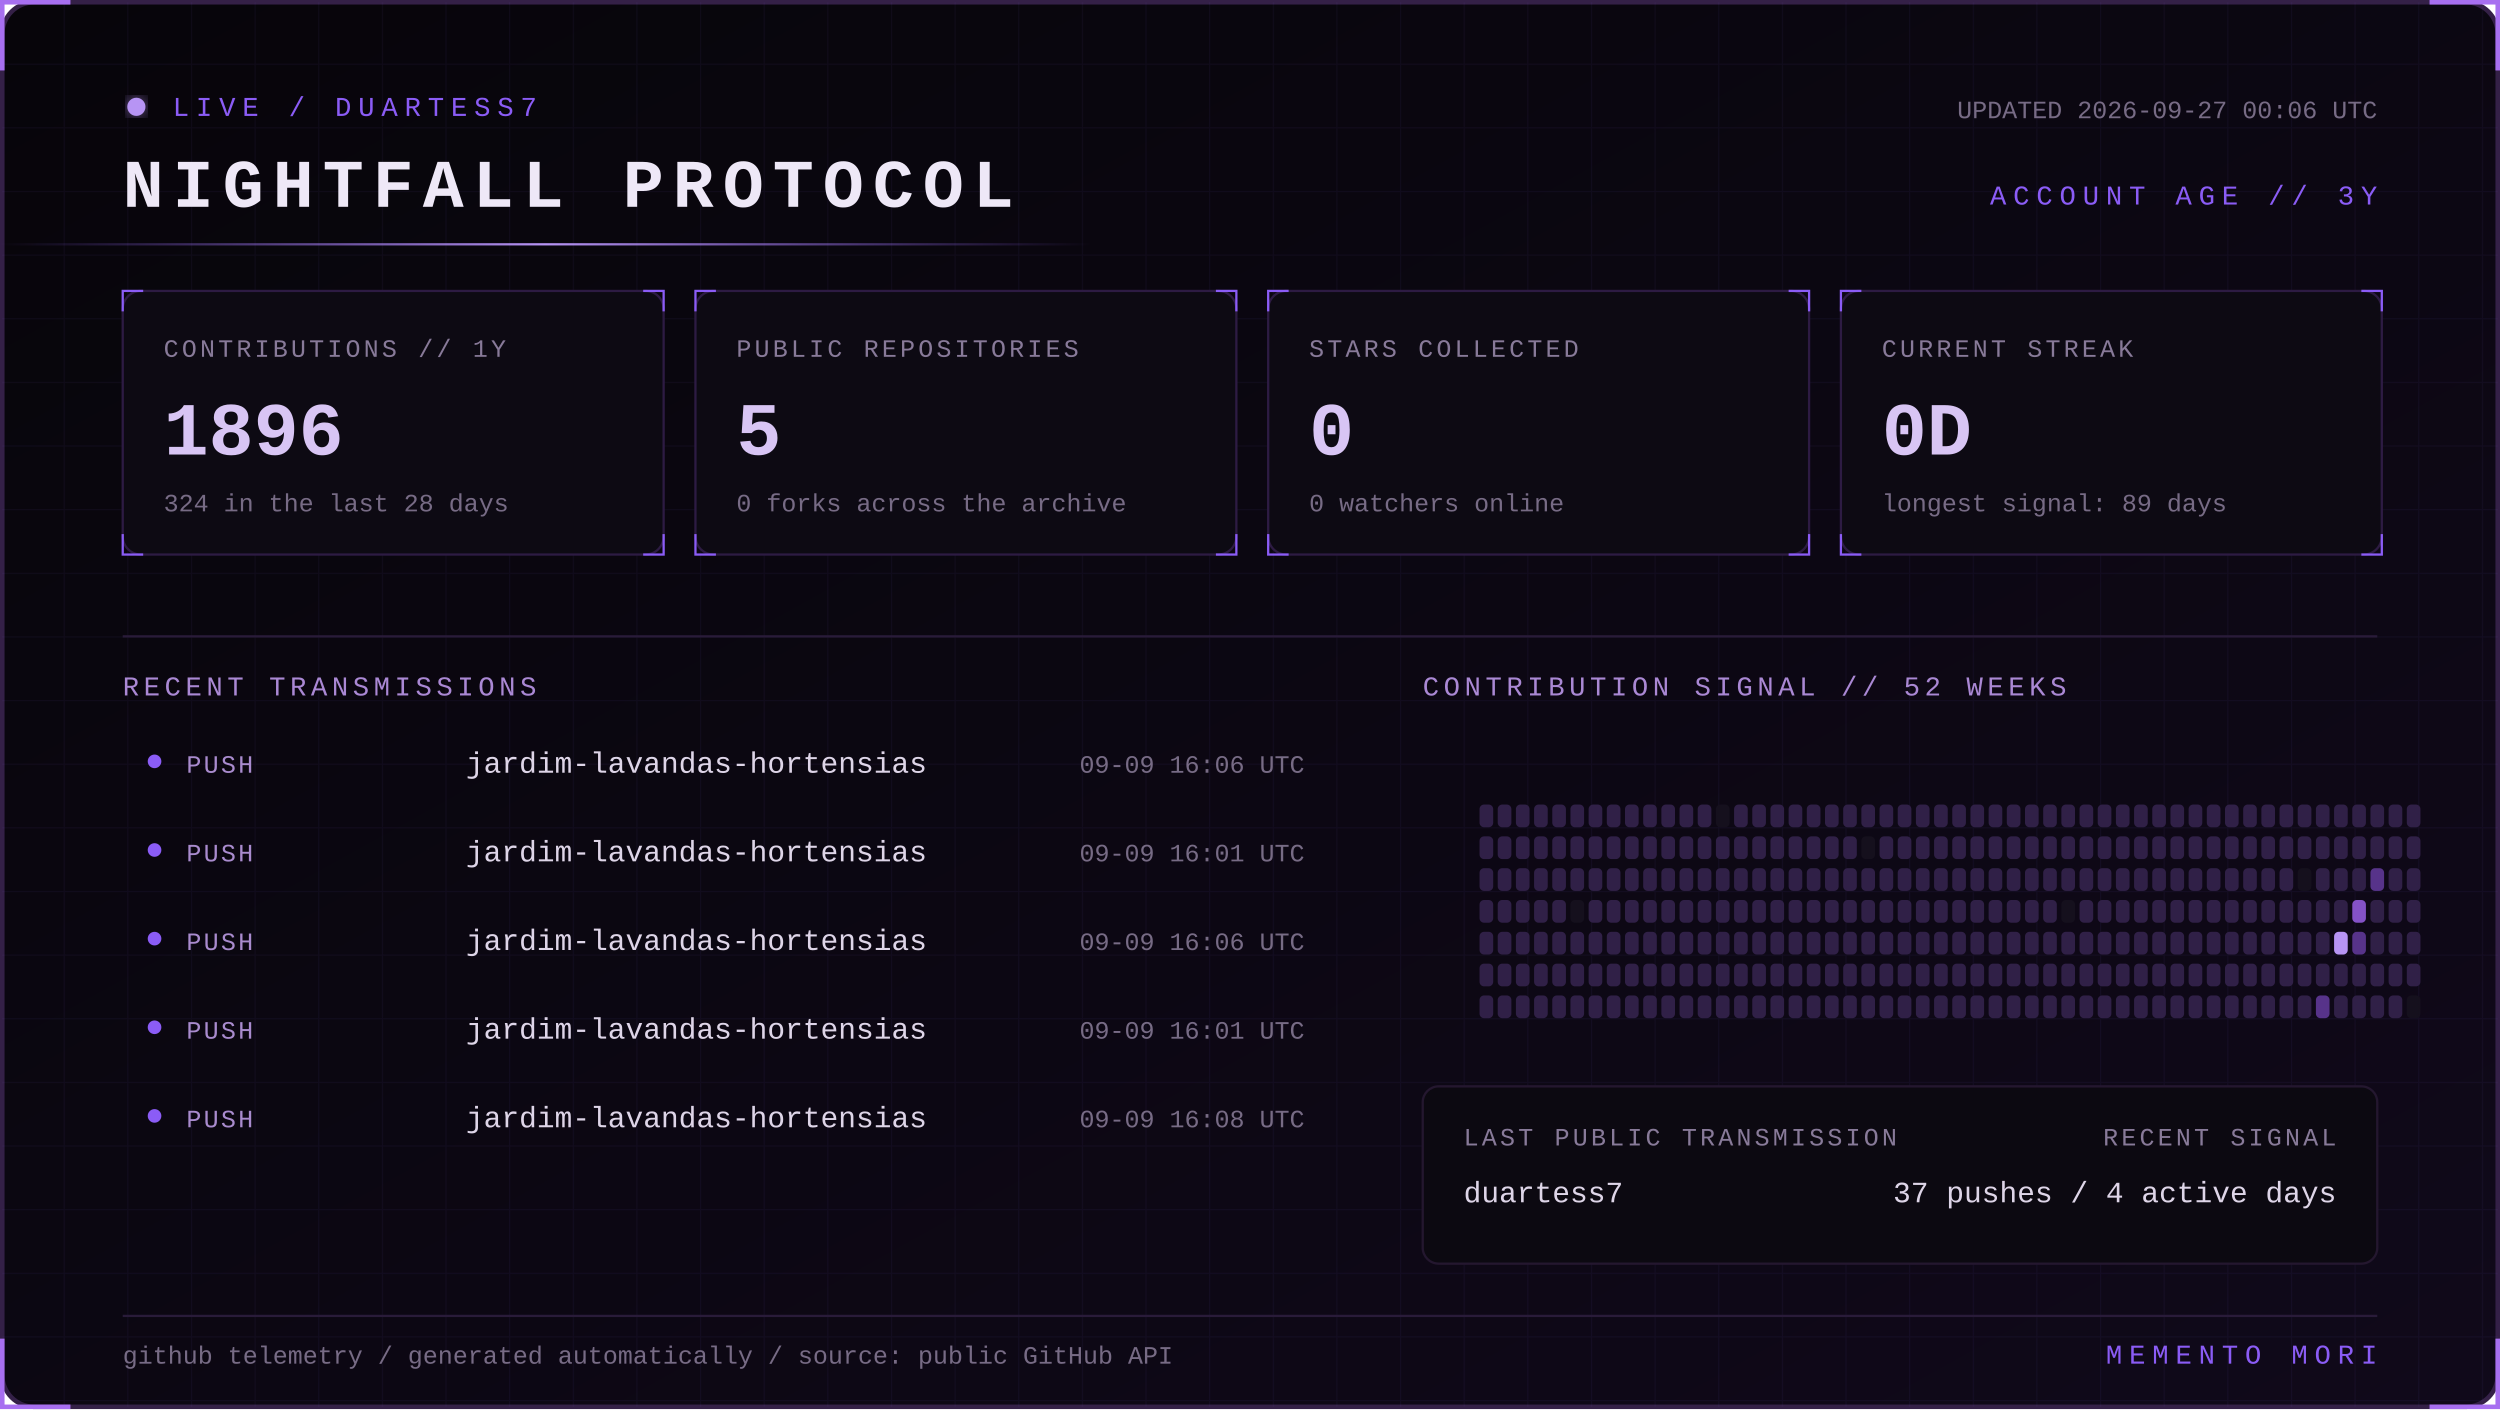
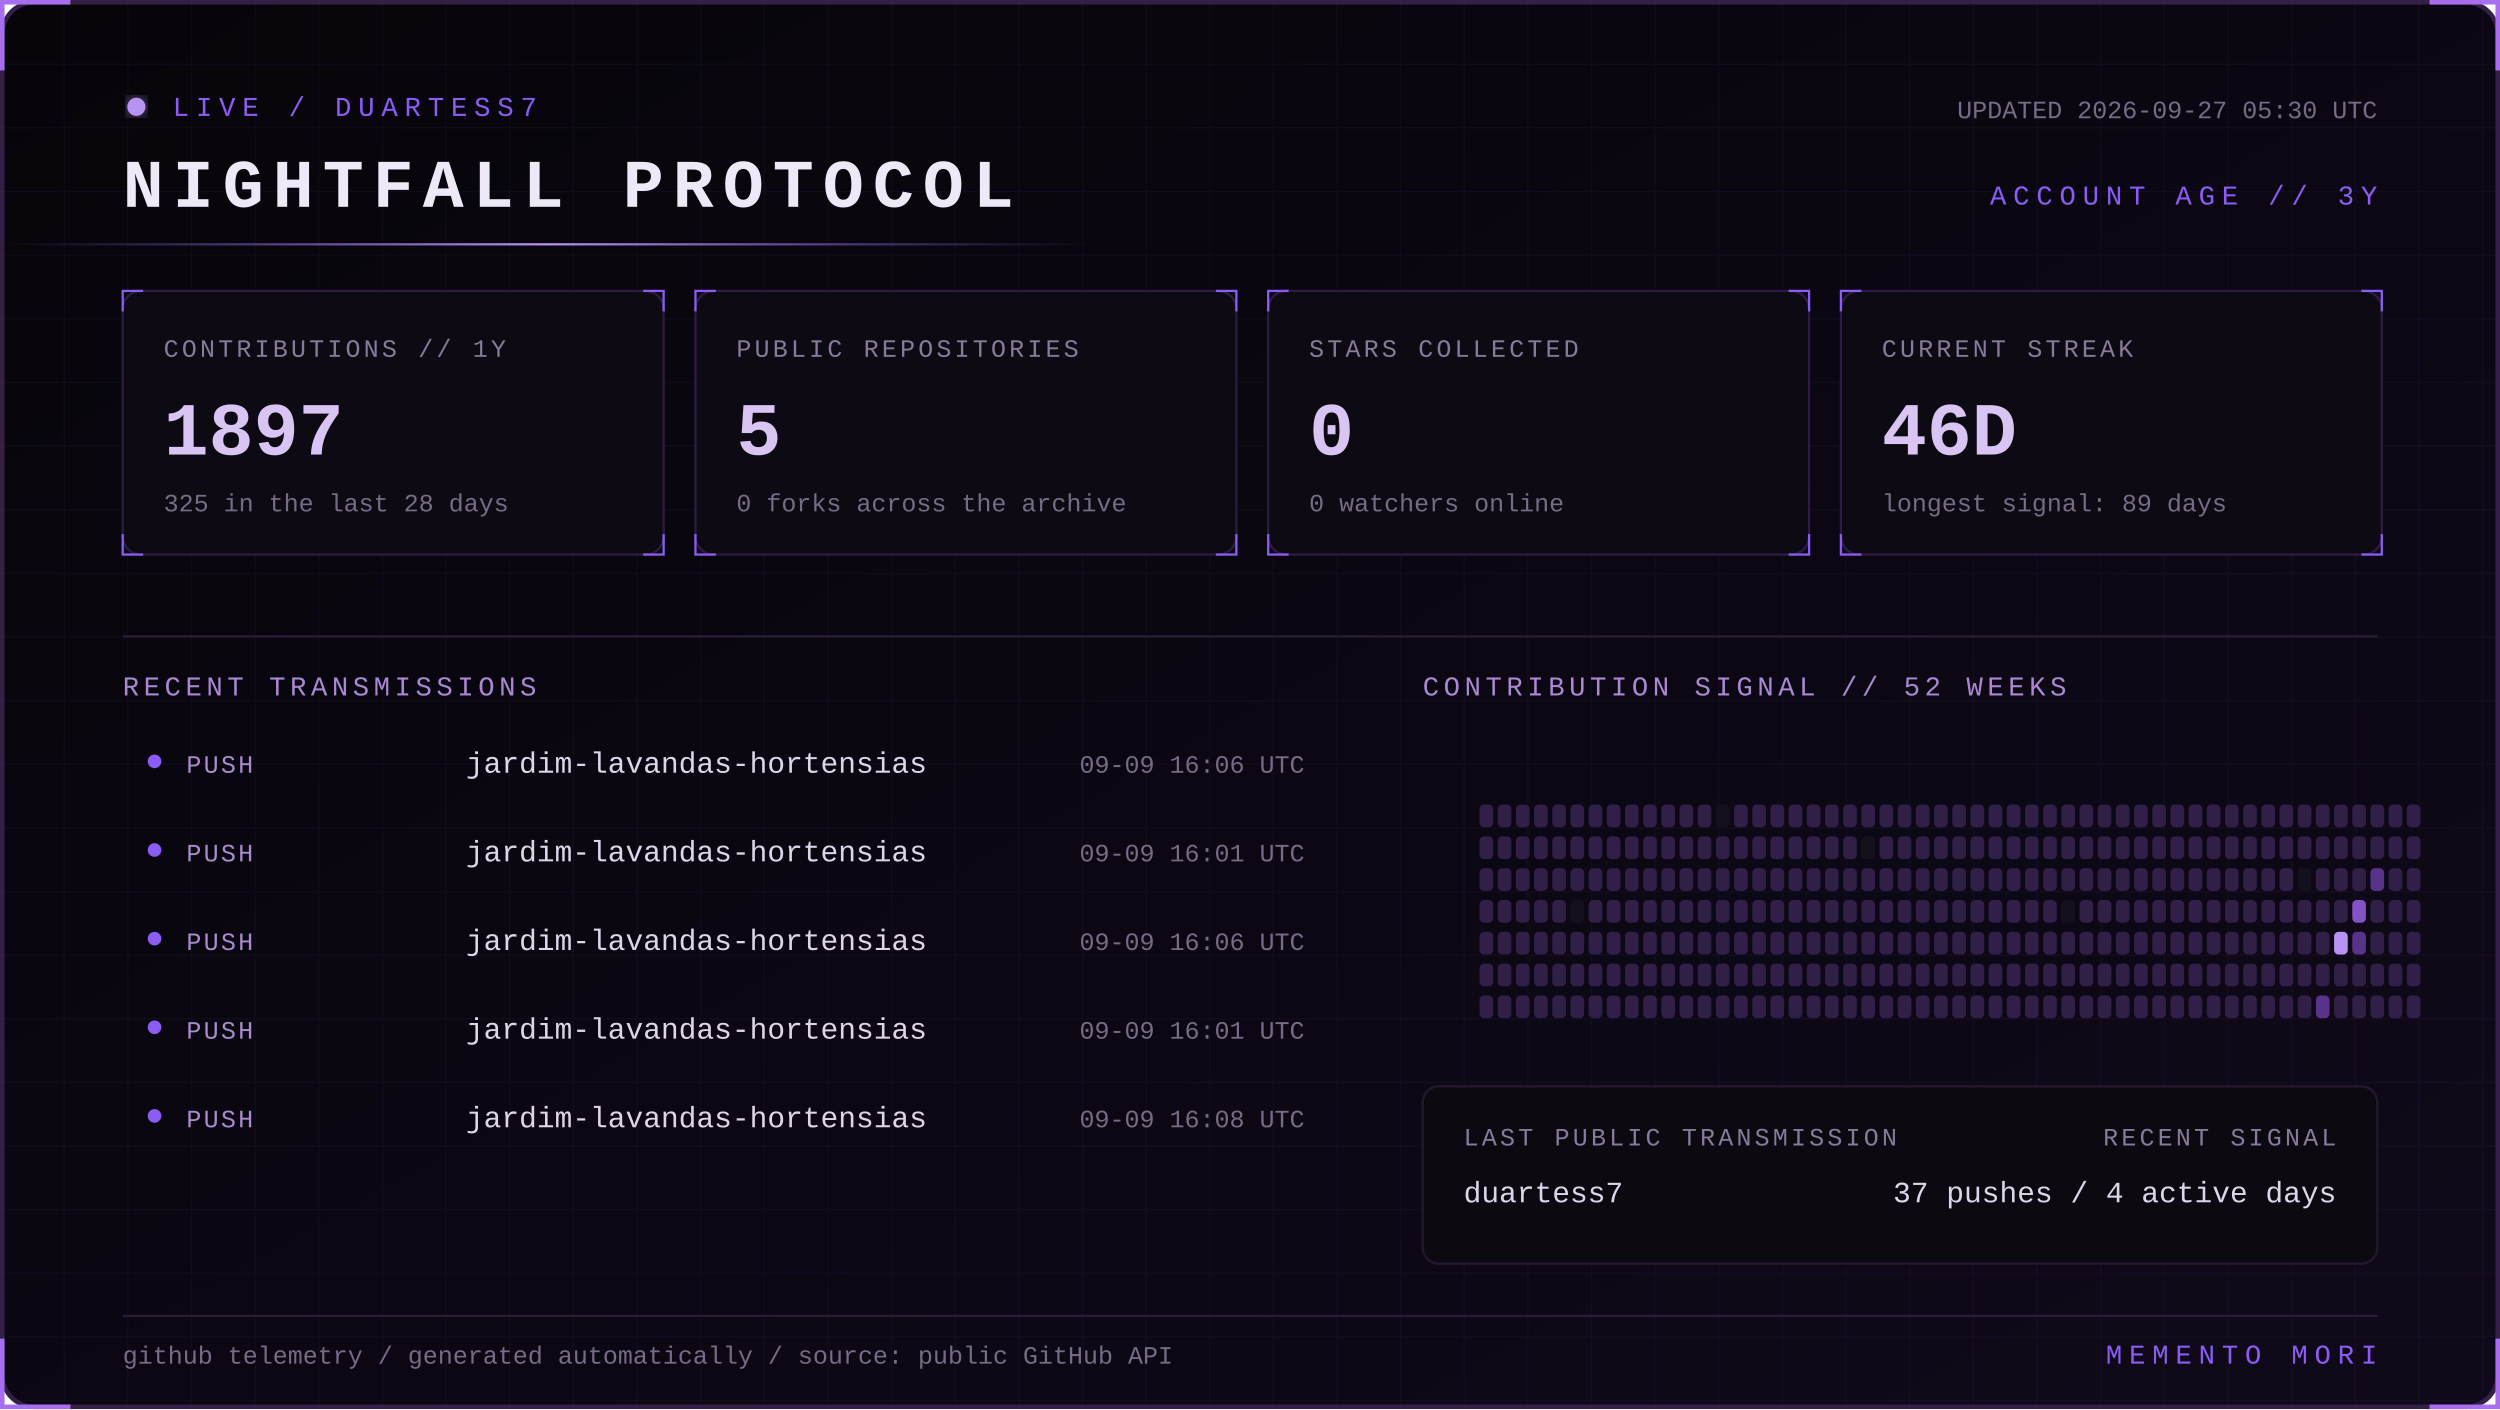
<svg xmlns="http://www.w3.org/2000/svg" width="1100" height="620" viewBox="0 0 1100 620" role="img" aria-labelledby="title desc">
  <defs>
    <linearGradient id="bg" x1="0" y1="0" x2="1" y2="1">
      <stop stop-color="#07050a" />
      <stop offset="1" stop-color="#10091a" />
    </linearGradient>
    <linearGradient id="beam">
      <stop stop-color="#8b5cf6" stop-opacity="0" />
      <stop offset=".5" stop-color="#b794f4" />
      <stop offset="1" stop-color="#8b5cf6" stop-opacity="0" />
    </linearGradient>
    <filter id="glow">
      <feGaussianBlur stdDeviation="4" result="b" />
      <feMerge>
        <feMergeNode in="b" />
        <feMergeNode in="SourceGraphic" />
      </feMerge>
    </filter>
    <pattern id="grid" width="28" height="28" patternUnits="userSpaceOnUse">
      <path d="M28 0H0V28" fill="none" stroke="#8b5cf6" stroke-opacity=".055" />
    </pattern>
    <style>
      text { font-family: Consolas, 'Courier New', monospace; }
      .kicker { fill:#8b5cf6; font-size:12px; letter-spacing:3px; }
      .title { fill:#eee8f7; font-size:30px; font-weight:700; letter-spacing:4px; }
      .label { fill:#887a99; font-size:11px; letter-spacing:1.4px; }
      .value { fill:#d8c5f4; font-size:33px; font-weight:700; }
      .detail,.pct { fill:#776b85; font-size:11px; }
      .section { fill:#aa88d4; font-size:12px; letter-spacing:2px; }
      .lang { fill:#ded5e8; font-size:13px; }
      .event { fill:#a98bce; font-size:11px; letter-spacing:1px; }
      .scan { animation:scan 5s linear infinite; }
      .blink { animation:blink 1.6s step-end infinite; }
      @keyframes scan { from { transform:translateX(-500px) } to { transform:translateX(1100px) } }
      @keyframes blink { 50% { opacity:.25 } }
    </style>
  </defs>
  <rect x="1" y="1" width="1098" height="618" rx="14" fill="url(#bg)" stroke="#342047" stroke-width="2" />
  <rect x="1" y="1" width="1098" height="618" rx="14" fill="url(#grid)" />
  <path d="M31 1H1v30 M1069 1h30v30 M1099 589v30h-30 M31 619H1v-30" stroke="#a76ff0" stroke-width="2" fill="none" />
  <g transform="translate(54 42)">
    <circle cx="6" cy="5" r="4" fill="#b794f4" filter="url(#glow)" class="blink" />
    <text x="22" y="9" class="kicker">LIVE / DUARTESS7</text>
    <text y="49" class="title">NIGHTFALL PROTOCOL</text>
-     <text x="992" y="10" text-anchor="end" class="detail">UPDATED 2026-09-27 00:06 UTC</text>
+     <text x="992" y="10" text-anchor="end" class="detail">UPDATED 2026-09-27 05:30 UTC</text>
    <text x="992" y="48" text-anchor="end" class="kicker">ACCOUNT AGE // 3Y</text>
  </g>
  <rect y="107" width="480" height="1" fill="url(#beam)" class="scan" />
  <g transform="translate(54 128)">
    <rect width="238" height="116" rx="8" fill="#0d0a13" stroke="#2d1b43" />
    <path d="M0 9V0h9 M229 0h9v9 M238 107v9h-9 M9 116H0v-9" stroke="#8b5cf6" fill="none" />
    <text x="18" y="29" class="label">CONTRIBUTIONS // 1Y</text>
-     <text x="18" y="72" class="value">1896</text>
-     <text x="18" y="97" class="detail">324 in the last 28 days</text>
+     <text x="18" y="72" class="value">1897</text>
+     <text x="18" y="97" class="detail">325 in the last 28 days</text>
  </g>
  <g transform="translate(306 128)">
    <rect width="238" height="116" rx="8" fill="#0d0a13" stroke="#2d1b43" />
    <path d="M0 9V0h9 M229 0h9v9 M238 107v9h-9 M9 116H0v-9" stroke="#8b5cf6" fill="none" />
    <text x="18" y="29" class="label">PUBLIC REPOSITORIES</text>
    <text x="18" y="72" class="value">5</text>
    <text x="18" y="97" class="detail">0 forks across the archive</text>
  </g>
  <g transform="translate(558 128)">
    <rect width="238" height="116" rx="8" fill="#0d0a13" stroke="#2d1b43" />
    <path d="M0 9V0h9 M229 0h9v9 M238 107v9h-9 M9 116H0v-9" stroke="#8b5cf6" fill="none" />
    <text x="18" y="29" class="label">STARS COLLECTED</text>
    <text x="18" y="72" class="value">0</text>
    <text x="18" y="97" class="detail">0 watchers online</text>
  </g>
  <g transform="translate(810 128)">
    <rect width="238" height="116" rx="8" fill="#0d0a13" stroke="#2d1b43" />
    <path d="M0 9V0h9 M229 0h9v9 M238 107v9h-9 M9 116H0v-9" stroke="#8b5cf6" fill="none" />
    <text x="18" y="29" class="label">CURRENT STREAK</text>
-     <text x="18" y="72" class="value">0D</text>
+     <text x="18" y="72" class="value">46D</text>
    <text x="18" y="97" class="detail">longest signal: 89 days</text>
  </g>
  <path d="M54 280H1046" stroke="#291b39" />
  <text x="54" y="306" class="section">RECENT TRANSMISSIONS</text>
  <text x="626" y="306" class="section">CONTRIBUTION SIGNAL // 52 WEEKS</text>
  <circle cx="68" cy="335" r="3" fill="#8b5cf6" />
  <text x="82" y="340" class="event">PUSH</text>
  <text x="205" y="340" class="lang">jardim-lavandas-hortensias</text>
  <text x="574" y="340" text-anchor="end" class="pct">09-09 16:06 UTC</text>
  <circle cx="68" cy="374" r="3" fill="#8b5cf6" />
  <text x="82" y="379" class="event">PUSH</text>
  <text x="205" y="379" class="lang">jardim-lavandas-hortensias</text>
  <text x="574" y="379" text-anchor="end" class="pct">09-09 16:01 UTC</text>
  <circle cx="68" cy="413" r="3" fill="#8b5cf6" />
  <text x="82" y="418" class="event">PUSH</text>
  <text x="205" y="418" class="lang">jardim-lavandas-hortensias</text>
  <text x="574" y="418" text-anchor="end" class="pct">09-09 16:06 UTC</text>
  <circle cx="68" cy="452" r="3" fill="#8b5cf6" />
  <text x="82" y="457" class="event">PUSH</text>
  <text x="205" y="457" class="lang">jardim-lavandas-hortensias</text>
  <text x="574" y="457" text-anchor="end" class="pct">09-09 16:01 UTC</text>
  <circle cx="68" cy="491" r="3" fill="#8b5cf6" />
  <text x="82" y="496" class="event">PUSH</text>
  <text x="205" y="496" class="lang">jardim-lavandas-hortensias</text>
  <text x="574" y="496" text-anchor="end" class="pct">09-09 16:08 UTC</text>
  <g>
    <rect x="651" y="354" width="6" height="10" rx="2" fill="#302047" />
    <rect x="651" y="368" width="6" height="10" rx="2" fill="#302047" />
    <rect x="651" y="382" width="6" height="10" rx="2" fill="#302047" />
    <rect x="651" y="396" width="6" height="10" rx="2" fill="#302047" />
    <rect x="651" y="410" width="6" height="10" rx="2" fill="#302047" />
    <rect x="651" y="424" width="6" height="10" rx="2" fill="#302047" />
    <rect x="651" y="438" width="6" height="10" rx="2" fill="#302047" />
    <rect x="659" y="354" width="6" height="10" rx="2" fill="#302047" />
    <rect x="659" y="368" width="6" height="10" rx="2" fill="#302047" />
    <rect x="659" y="382" width="6" height="10" rx="2" fill="#302047" />
    <rect x="659" y="396" width="6" height="10" rx="2" fill="#302047" />
    <rect x="659" y="410" width="6" height="10" rx="2" fill="#302047" />
    <rect x="659" y="424" width="6" height="10" rx="2" fill="#302047" />
    <rect x="659" y="438" width="6" height="10" rx="2" fill="#302047" />
    <rect x="667" y="354" width="6" height="10" rx="2" fill="#302047" />
    <rect x="667" y="368" width="6" height="10" rx="2" fill="#302047" />
    <rect x="667" y="382" width="6" height="10" rx="2" fill="#302047" />
    <rect x="667" y="396" width="6" height="10" rx="2" fill="#302047" />
    <rect x="667" y="410" width="6" height="10" rx="2" fill="#302047" />
    <rect x="667" y="424" width="6" height="10" rx="2" fill="#302047" />
    <rect x="667" y="438" width="6" height="10" rx="2" fill="#302047" />
    <rect x="675" y="354" width="6" height="10" rx="2" fill="#302047" />
    <rect x="675" y="368" width="6" height="10" rx="2" fill="#302047" />
    <rect x="675" y="382" width="6" height="10" rx="2" fill="#302047" />
    <rect x="675" y="396" width="6" height="10" rx="2" fill="#302047" />
    <rect x="675" y="410" width="6" height="10" rx="2" fill="#302047" />
    <rect x="675" y="424" width="6" height="10" rx="2" fill="#302047" />
    <rect x="675" y="438" width="6" height="10" rx="2" fill="#302047" />
    <rect x="683" y="354" width="6" height="10" rx="2" fill="#302047" />
    <rect x="683" y="368" width="6" height="10" rx="2" fill="#302047" />
    <rect x="683" y="382" width="6" height="10" rx="2" fill="#302047" />
    <rect x="683" y="396" width="6" height="10" rx="2" fill="#302047" />
    <rect x="683" y="410" width="6" height="10" rx="2" fill="#302047" />
    <rect x="683" y="424" width="6" height="10" rx="2" fill="#302047" />
    <rect x="683" y="438" width="6" height="10" rx="2" fill="#302047" />
    <rect x="691" y="354" width="6" height="10" rx="2" fill="#302047" />
    <rect x="691" y="368" width="6" height="10" rx="2" fill="#302047" />
    <rect x="691" y="382" width="6" height="10" rx="2" fill="#302047" />
    <rect x="691" y="396" width="6" height="10" rx="2" fill="#15101d" />
    <rect x="691" y="410" width="6" height="10" rx="2" fill="#302047" />
    <rect x="691" y="424" width="6" height="10" rx="2" fill="#302047" />
    <rect x="691" y="438" width="6" height="10" rx="2" fill="#302047" />
    <rect x="699" y="354" width="6" height="10" rx="2" fill="#302047" />
    <rect x="699" y="368" width="6" height="10" rx="2" fill="#302047" />
    <rect x="699" y="382" width="6" height="10" rx="2" fill="#302047" />
    <rect x="699" y="396" width="6" height="10" rx="2" fill="#302047" />
    <rect x="699" y="410" width="6" height="10" rx="2" fill="#302047" />
    <rect x="699" y="424" width="6" height="10" rx="2" fill="#302047" />
    <rect x="699" y="438" width="6" height="10" rx="2" fill="#302047" />
    <rect x="707" y="354" width="6" height="10" rx="2" fill="#302047" />
    <rect x="707" y="368" width="6" height="10" rx="2" fill="#302047" />
    <rect x="707" y="382" width="6" height="10" rx="2" fill="#302047" />
    <rect x="707" y="396" width="6" height="10" rx="2" fill="#302047" />
    <rect x="707" y="410" width="6" height="10" rx="2" fill="#302047" />
    <rect x="707" y="424" width="6" height="10" rx="2" fill="#302047" />
    <rect x="707" y="438" width="6" height="10" rx="2" fill="#302047" />
    <rect x="715" y="354" width="6" height="10" rx="2" fill="#302047" />
    <rect x="715" y="368" width="6" height="10" rx="2" fill="#302047" />
    <rect x="715" y="382" width="6" height="10" rx="2" fill="#302047" />
    <rect x="715" y="396" width="6" height="10" rx="2" fill="#302047" />
    <rect x="715" y="410" width="6" height="10" rx="2" fill="#302047" />
    <rect x="715" y="424" width="6" height="10" rx="2" fill="#302047" />
    <rect x="715" y="438" width="6" height="10" rx="2" fill="#302047" />
    <rect x="723" y="354" width="6" height="10" rx="2" fill="#302047" />
    <rect x="723" y="368" width="6" height="10" rx="2" fill="#302047" />
    <rect x="723" y="382" width="6" height="10" rx="2" fill="#302047" />
    <rect x="723" y="396" width="6" height="10" rx="2" fill="#302047" />
    <rect x="723" y="410" width="6" height="10" rx="2" fill="#302047" />
    <rect x="723" y="424" width="6" height="10" rx="2" fill="#302047" />
    <rect x="723" y="438" width="6" height="10" rx="2" fill="#302047" />
    <rect x="731" y="354" width="6" height="10" rx="2" fill="#302047" />
    <rect x="731" y="368" width="6" height="10" rx="2" fill="#302047" />
    <rect x="731" y="382" width="6" height="10" rx="2" fill="#302047" />
    <rect x="731" y="396" width="6" height="10" rx="2" fill="#302047" />
    <rect x="731" y="410" width="6" height="10" rx="2" fill="#302047" />
    <rect x="731" y="424" width="6" height="10" rx="2" fill="#302047" />
    <rect x="731" y="438" width="6" height="10" rx="2" fill="#302047" />
    <rect x="739" y="354" width="6" height="10" rx="2" fill="#302047" />
    <rect x="739" y="368" width="6" height="10" rx="2" fill="#302047" />
    <rect x="739" y="382" width="6" height="10" rx="2" fill="#302047" />
    <rect x="739" y="396" width="6" height="10" rx="2" fill="#302047" />
    <rect x="739" y="410" width="6" height="10" rx="2" fill="#302047" />
    <rect x="739" y="424" width="6" height="10" rx="2" fill="#302047" />
    <rect x="739" y="438" width="6" height="10" rx="2" fill="#302047" />
    <rect x="747" y="354" width="6" height="10" rx="2" fill="#302047" />
    <rect x="747" y="368" width="6" height="10" rx="2" fill="#302047" />
    <rect x="747" y="382" width="6" height="10" rx="2" fill="#302047" />
    <rect x="747" y="396" width="6" height="10" rx="2" fill="#302047" />
    <rect x="747" y="410" width="6" height="10" rx="2" fill="#302047" />
    <rect x="747" y="424" width="6" height="10" rx="2" fill="#302047" />
    <rect x="747" y="438" width="6" height="10" rx="2" fill="#302047" />
    <rect x="755" y="354" width="6" height="10" rx="2" fill="#15101d" />
    <rect x="755" y="368" width="6" height="10" rx="2" fill="#302047" />
    <rect x="755" y="382" width="6" height="10" rx="2" fill="#302047" />
    <rect x="755" y="396" width="6" height="10" rx="2" fill="#302047" />
    <rect x="755" y="410" width="6" height="10" rx="2" fill="#302047" />
    <rect x="755" y="424" width="6" height="10" rx="2" fill="#302047" />
    <rect x="755" y="438" width="6" height="10" rx="2" fill="#302047" />
    <rect x="763" y="354" width="6" height="10" rx="2" fill="#302047" />
    <rect x="763" y="368" width="6" height="10" rx="2" fill="#302047" />
    <rect x="763" y="382" width="6" height="10" rx="2" fill="#302047" />
    <rect x="763" y="396" width="6" height="10" rx="2" fill="#302047" />
    <rect x="763" y="410" width="6" height="10" rx="2" fill="#302047" />
    <rect x="763" y="424" width="6" height="10" rx="2" fill="#302047" />
    <rect x="763" y="438" width="6" height="10" rx="2" fill="#302047" />
    <rect x="771" y="354" width="6" height="10" rx="2" fill="#302047" />
    <rect x="771" y="368" width="6" height="10" rx="2" fill="#302047" />
    <rect x="771" y="382" width="6" height="10" rx="2" fill="#302047" />
    <rect x="771" y="396" width="6" height="10" rx="2" fill="#302047" />
    <rect x="771" y="410" width="6" height="10" rx="2" fill="#302047" />
    <rect x="771" y="424" width="6" height="10" rx="2" fill="#302047" />
    <rect x="771" y="438" width="6" height="10" rx="2" fill="#302047" />
    <rect x="779" y="354" width="6" height="10" rx="2" fill="#302047" />
    <rect x="779" y="368" width="6" height="10" rx="2" fill="#302047" />
    <rect x="779" y="382" width="6" height="10" rx="2" fill="#302047" />
    <rect x="779" y="396" width="6" height="10" rx="2" fill="#302047" />
    <rect x="779" y="410" width="6" height="10" rx="2" fill="#302047" />
    <rect x="779" y="424" width="6" height="10" rx="2" fill="#302047" />
    <rect x="779" y="438" width="6" height="10" rx="2" fill="#302047" />
    <rect x="787" y="354" width="6" height="10" rx="2" fill="#302047" />
    <rect x="787" y="368" width="6" height="10" rx="2" fill="#302047" />
    <rect x="787" y="382" width="6" height="10" rx="2" fill="#302047" />
    <rect x="787" y="396" width="6" height="10" rx="2" fill="#302047" />
    <rect x="787" y="410" width="6" height="10" rx="2" fill="#302047" />
    <rect x="787" y="424" width="6" height="10" rx="2" fill="#302047" />
    <rect x="787" y="438" width="6" height="10" rx="2" fill="#302047" />
    <rect x="795" y="354" width="6" height="10" rx="2" fill="#302047" />
    <rect x="795" y="368" width="6" height="10" rx="2" fill="#302047" />
    <rect x="795" y="382" width="6" height="10" rx="2" fill="#302047" />
    <rect x="795" y="396" width="6" height="10" rx="2" fill="#302047" />
    <rect x="795" y="410" width="6" height="10" rx="2" fill="#302047" />
    <rect x="795" y="424" width="6" height="10" rx="2" fill="#302047" />
    <rect x="795" y="438" width="6" height="10" rx="2" fill="#302047" />
    <rect x="803" y="354" width="6" height="10" rx="2" fill="#302047" />
    <rect x="803" y="368" width="6" height="10" rx="2" fill="#302047" />
    <rect x="803" y="382" width="6" height="10" rx="2" fill="#302047" />
    <rect x="803" y="396" width="6" height="10" rx="2" fill="#302047" />
    <rect x="803" y="410" width="6" height="10" rx="2" fill="#302047" />
    <rect x="803" y="424" width="6" height="10" rx="2" fill="#302047" />
    <rect x="803" y="438" width="6" height="10" rx="2" fill="#302047" />
    <rect x="811" y="354" width="6" height="10" rx="2" fill="#302047" />
    <rect x="811" y="368" width="6" height="10" rx="2" fill="#302047" />
    <rect x="811" y="382" width="6" height="10" rx="2" fill="#302047" />
    <rect x="811" y="396" width="6" height="10" rx="2" fill="#302047" />
    <rect x="811" y="410" width="6" height="10" rx="2" fill="#302047" />
    <rect x="811" y="424" width="6" height="10" rx="2" fill="#302047" />
    <rect x="811" y="438" width="6" height="10" rx="2" fill="#302047" />
    <rect x="819" y="354" width="6" height="10" rx="2" fill="#302047" />
    <rect x="819" y="368" width="6" height="10" rx="2" fill="#15101d" />
    <rect x="819" y="382" width="6" height="10" rx="2" fill="#302047" />
    <rect x="819" y="396" width="6" height="10" rx="2" fill="#302047" />
    <rect x="819" y="410" width="6" height="10" rx="2" fill="#302047" />
    <rect x="819" y="424" width="6" height="10" rx="2" fill="#302047" />
    <rect x="819" y="438" width="6" height="10" rx="2" fill="#302047" />
    <rect x="827" y="354" width="6" height="10" rx="2" fill="#302047" />
    <rect x="827" y="368" width="6" height="10" rx="2" fill="#302047" />
    <rect x="827" y="382" width="6" height="10" rx="2" fill="#302047" />
    <rect x="827" y="396" width="6" height="10" rx="2" fill="#302047" />
    <rect x="827" y="410" width="6" height="10" rx="2" fill="#302047" />
    <rect x="827" y="424" width="6" height="10" rx="2" fill="#302047" />
    <rect x="827" y="438" width="6" height="10" rx="2" fill="#302047" />
    <rect x="835" y="354" width="6" height="10" rx="2" fill="#302047" />
    <rect x="835" y="368" width="6" height="10" rx="2" fill="#302047" />
    <rect x="835" y="382" width="6" height="10" rx="2" fill="#302047" />
    <rect x="835" y="396" width="6" height="10" rx="2" fill="#302047" />
    <rect x="835" y="410" width="6" height="10" rx="2" fill="#302047" />
    <rect x="835" y="424" width="6" height="10" rx="2" fill="#302047" />
    <rect x="835" y="438" width="6" height="10" rx="2" fill="#302047" />
    <rect x="843" y="354" width="6" height="10" rx="2" fill="#302047" />
    <rect x="843" y="368" width="6" height="10" rx="2" fill="#302047" />
    <rect x="843" y="382" width="6" height="10" rx="2" fill="#302047" />
    <rect x="843" y="396" width="6" height="10" rx="2" fill="#302047" />
    <rect x="843" y="410" width="6" height="10" rx="2" fill="#302047" />
    <rect x="843" y="424" width="6" height="10" rx="2" fill="#302047" />
    <rect x="843" y="438" width="6" height="10" rx="2" fill="#302047" />
    <rect x="851" y="354" width="6" height="10" rx="2" fill="#302047" />
    <rect x="851" y="368" width="6" height="10" rx="2" fill="#302047" />
    <rect x="851" y="382" width="6" height="10" rx="2" fill="#302047" />
    <rect x="851" y="396" width="6" height="10" rx="2" fill="#302047" />
    <rect x="851" y="410" width="6" height="10" rx="2" fill="#302047" />
    <rect x="851" y="424" width="6" height="10" rx="2" fill="#302047" />
    <rect x="851" y="438" width="6" height="10" rx="2" fill="#302047" />
    <rect x="859" y="354" width="6" height="10" rx="2" fill="#302047" />
    <rect x="859" y="368" width="6" height="10" rx="2" fill="#302047" />
    <rect x="859" y="382" width="6" height="10" rx="2" fill="#302047" />
    <rect x="859" y="396" width="6" height="10" rx="2" fill="#302047" />
    <rect x="859" y="410" width="6" height="10" rx="2" fill="#302047" />
    <rect x="859" y="424" width="6" height="10" rx="2" fill="#302047" />
    <rect x="859" y="438" width="6" height="10" rx="2" fill="#302047" />
    <rect x="867" y="354" width="6" height="10" rx="2" fill="#302047" />
    <rect x="867" y="368" width="6" height="10" rx="2" fill="#302047" />
    <rect x="867" y="382" width="6" height="10" rx="2" fill="#302047" />
    <rect x="867" y="396" width="6" height="10" rx="2" fill="#302047" />
    <rect x="867" y="410" width="6" height="10" rx="2" fill="#302047" />
    <rect x="867" y="424" width="6" height="10" rx="2" fill="#302047" />
    <rect x="867" y="438" width="6" height="10" rx="2" fill="#302047" />
    <rect x="875" y="354" width="6" height="10" rx="2" fill="#302047" />
    <rect x="875" y="368" width="6" height="10" rx="2" fill="#302047" />
    <rect x="875" y="382" width="6" height="10" rx="2" fill="#302047" />
    <rect x="875" y="396" width="6" height="10" rx="2" fill="#302047" />
    <rect x="875" y="410" width="6" height="10" rx="2" fill="#302047" />
    <rect x="875" y="424" width="6" height="10" rx="2" fill="#302047" />
    <rect x="875" y="438" width="6" height="10" rx="2" fill="#302047" />
    <rect x="883" y="354" width="6" height="10" rx="2" fill="#302047" />
    <rect x="883" y="368" width="6" height="10" rx="2" fill="#302047" />
    <rect x="883" y="382" width="6" height="10" rx="2" fill="#302047" />
    <rect x="883" y="396" width="6" height="10" rx="2" fill="#302047" />
    <rect x="883" y="410" width="6" height="10" rx="2" fill="#302047" />
    <rect x="883" y="424" width="6" height="10" rx="2" fill="#302047" />
    <rect x="883" y="438" width="6" height="10" rx="2" fill="#302047" />
    <rect x="891" y="354" width="6" height="10" rx="2" fill="#302047" />
    <rect x="891" y="368" width="6" height="10" rx="2" fill="#302047" />
    <rect x="891" y="382" width="6" height="10" rx="2" fill="#302047" />
    <rect x="891" y="396" width="6" height="10" rx="2" fill="#302047" />
    <rect x="891" y="410" width="6" height="10" rx="2" fill="#302047" />
    <rect x="891" y="424" width="6" height="10" rx="2" fill="#302047" />
    <rect x="891" y="438" width="6" height="10" rx="2" fill="#302047" />
    <rect x="899" y="354" width="6" height="10" rx="2" fill="#302047" />
    <rect x="899" y="368" width="6" height="10" rx="2" fill="#302047" />
    <rect x="899" y="382" width="6" height="10" rx="2" fill="#302047" />
    <rect x="899" y="396" width="6" height="10" rx="2" fill="#302047" />
    <rect x="899" y="410" width="6" height="10" rx="2" fill="#302047" />
    <rect x="899" y="424" width="6" height="10" rx="2" fill="#302047" />
    <rect x="899" y="438" width="6" height="10" rx="2" fill="#302047" />
    <rect x="907" y="354" width="6" height="10" rx="2" fill="#302047" />
    <rect x="907" y="368" width="6" height="10" rx="2" fill="#302047" />
    <rect x="907" y="382" width="6" height="10" rx="2" fill="#302047" />
    <rect x="907" y="396" width="6" height="10" rx="2" fill="#15101d" />
    <rect x="907" y="410" width="6" height="10" rx="2" fill="#302047" />
    <rect x="907" y="424" width="6" height="10" rx="2" fill="#302047" />
    <rect x="907" y="438" width="6" height="10" rx="2" fill="#302047" />
    <rect x="915" y="354" width="6" height="10" rx="2" fill="#302047" />
    <rect x="915" y="368" width="6" height="10" rx="2" fill="#302047" />
    <rect x="915" y="382" width="6" height="10" rx="2" fill="#302047" />
    <rect x="915" y="396" width="6" height="10" rx="2" fill="#302047" />
    <rect x="915" y="410" width="6" height="10" rx="2" fill="#302047" />
    <rect x="915" y="424" width="6" height="10" rx="2" fill="#302047" />
    <rect x="915" y="438" width="6" height="10" rx="2" fill="#302047" />
    <rect x="923" y="354" width="6" height="10" rx="2" fill="#302047" />
    <rect x="923" y="368" width="6" height="10" rx="2" fill="#302047" />
    <rect x="923" y="382" width="6" height="10" rx="2" fill="#302047" />
    <rect x="923" y="396" width="6" height="10" rx="2" fill="#302047" />
    <rect x="923" y="410" width="6" height="10" rx="2" fill="#302047" />
    <rect x="923" y="424" width="6" height="10" rx="2" fill="#302047" />
    <rect x="923" y="438" width="6" height="10" rx="2" fill="#302047" />
    <rect x="931" y="354" width="6" height="10" rx="2" fill="#302047" />
    <rect x="931" y="368" width="6" height="10" rx="2" fill="#302047" />
    <rect x="931" y="382" width="6" height="10" rx="2" fill="#302047" />
    <rect x="931" y="396" width="6" height="10" rx="2" fill="#302047" />
    <rect x="931" y="410" width="6" height="10" rx="2" fill="#302047" />
    <rect x="931" y="424" width="6" height="10" rx="2" fill="#302047" />
    <rect x="931" y="438" width="6" height="10" rx="2" fill="#302047" />
    <rect x="939" y="354" width="6" height="10" rx="2" fill="#302047" />
    <rect x="939" y="368" width="6" height="10" rx="2" fill="#302047" />
    <rect x="939" y="382" width="6" height="10" rx="2" fill="#302047" />
    <rect x="939" y="396" width="6" height="10" rx="2" fill="#302047" />
    <rect x="939" y="410" width="6" height="10" rx="2" fill="#302047" />
    <rect x="939" y="424" width="6" height="10" rx="2" fill="#302047" />
    <rect x="939" y="438" width="6" height="10" rx="2" fill="#302047" />
    <rect x="947" y="354" width="6" height="10" rx="2" fill="#302047" />
    <rect x="947" y="368" width="6" height="10" rx="2" fill="#302047" />
    <rect x="947" y="382" width="6" height="10" rx="2" fill="#302047" />
    <rect x="947" y="396" width="6" height="10" rx="2" fill="#302047" />
    <rect x="947" y="410" width="6" height="10" rx="2" fill="#302047" />
    <rect x="947" y="424" width="6" height="10" rx="2" fill="#302047" />
    <rect x="947" y="438" width="6" height="10" rx="2" fill="#302047" />
    <rect x="955" y="354" width="6" height="10" rx="2" fill="#302047" />
    <rect x="955" y="368" width="6" height="10" rx="2" fill="#302047" />
    <rect x="955" y="382" width="6" height="10" rx="2" fill="#302047" />
    <rect x="955" y="396" width="6" height="10" rx="2" fill="#302047" />
    <rect x="955" y="410" width="6" height="10" rx="2" fill="#302047" />
    <rect x="955" y="424" width="6" height="10" rx="2" fill="#302047" />
    <rect x="955" y="438" width="6" height="10" rx="2" fill="#302047" />
    <rect x="963" y="354" width="6" height="10" rx="2" fill="#302047" />
    <rect x="963" y="368" width="6" height="10" rx="2" fill="#302047" />
    <rect x="963" y="382" width="6" height="10" rx="2" fill="#302047" />
    <rect x="963" y="396" width="6" height="10" rx="2" fill="#302047" />
    <rect x="963" y="410" width="6" height="10" rx="2" fill="#302047" />
    <rect x="963" y="424" width="6" height="10" rx="2" fill="#302047" />
    <rect x="963" y="438" width="6" height="10" rx="2" fill="#302047" />
    <rect x="971" y="354" width="6" height="10" rx="2" fill="#302047" />
    <rect x="971" y="368" width="6" height="10" rx="2" fill="#302047" />
    <rect x="971" y="382" width="6" height="10" rx="2" fill="#302047" />
    <rect x="971" y="396" width="6" height="10" rx="2" fill="#302047" />
    <rect x="971" y="410" width="6" height="10" rx="2" fill="#302047" />
    <rect x="971" y="424" width="6" height="10" rx="2" fill="#302047" />
    <rect x="971" y="438" width="6" height="10" rx="2" fill="#302047" />
    <rect x="979" y="354" width="6" height="10" rx="2" fill="#302047" />
    <rect x="979" y="368" width="6" height="10" rx="2" fill="#302047" />
    <rect x="979" y="382" width="6" height="10" rx="2" fill="#302047" />
    <rect x="979" y="396" width="6" height="10" rx="2" fill="#302047" />
    <rect x="979" y="410" width="6" height="10" rx="2" fill="#302047" />
    <rect x="979" y="424" width="6" height="10" rx="2" fill="#302047" />
    <rect x="979" y="438" width="6" height="10" rx="2" fill="#302047" />
    <rect x="987" y="354" width="6" height="10" rx="2" fill="#302047" />
    <rect x="987" y="368" width="6" height="10" rx="2" fill="#302047" />
    <rect x="987" y="382" width="6" height="10" rx="2" fill="#302047" />
    <rect x="987" y="396" width="6" height="10" rx="2" fill="#302047" />
    <rect x="987" y="410" width="6" height="10" rx="2" fill="#302047" />
    <rect x="987" y="424" width="6" height="10" rx="2" fill="#302047" />
    <rect x="987" y="438" width="6" height="10" rx="2" fill="#302047" />
    <rect x="995" y="354" width="6" height="10" rx="2" fill="#302047" />
    <rect x="995" y="368" width="6" height="10" rx="2" fill="#302047" />
    <rect x="995" y="382" width="6" height="10" rx="2" fill="#302047" />
    <rect x="995" y="396" width="6" height="10" rx="2" fill="#302047" />
    <rect x="995" y="410" width="6" height="10" rx="2" fill="#302047" />
    <rect x="995" y="424" width="6" height="10" rx="2" fill="#302047" />
    <rect x="995" y="438" width="6" height="10" rx="2" fill="#302047" />
    <rect x="1003" y="354" width="6" height="10" rx="2" fill="#302047" />
    <rect x="1003" y="368" width="6" height="10" rx="2" fill="#302047" />
    <rect x="1003" y="382" width="6" height="10" rx="2" fill="#302047" />
    <rect x="1003" y="396" width="6" height="10" rx="2" fill="#302047" />
    <rect x="1003" y="410" width="6" height="10" rx="2" fill="#302047" />
    <rect x="1003" y="424" width="6" height="10" rx="2" fill="#302047" />
    <rect x="1003" y="438" width="6" height="10" rx="2" fill="#302047" />
    <rect x="1011" y="354" width="6" height="10" rx="2" fill="#302047" />
    <rect x="1011" y="368" width="6" height="10" rx="2" fill="#302047" />
    <rect x="1011" y="382" width="6" height="10" rx="2" fill="#15101d" />
    <rect x="1011" y="396" width="6" height="10" rx="2" fill="#302047" />
    <rect x="1011" y="410" width="6" height="10" rx="2" fill="#302047" />
    <rect x="1011" y="424" width="6" height="10" rx="2" fill="#302047" />
    <rect x="1011" y="438" width="6" height="10" rx="2" fill="#302047" />
    <rect x="1019" y="354" width="6" height="10" rx="2" fill="#302047" />
    <rect x="1019" y="368" width="6" height="10" rx="2" fill="#302047" />
    <rect x="1019" y="382" width="6" height="10" rx="2" fill="#302047" />
    <rect x="1019" y="396" width="6" height="10" rx="2" fill="#302047" />
    <rect x="1019" y="410" width="6" height="10" rx="2" fill="#302047" />
    <rect x="1019" y="424" width="6" height="10" rx="2" fill="#302047" />
    <rect x="1019" y="438" width="6" height="10" rx="2" fill="#57338a" />
    <rect x="1027" y="354" width="6" height="10" rx="2" fill="#302047" />
    <rect x="1027" y="368" width="6" height="10" rx="2" fill="#302047" />
    <rect x="1027" y="382" width="6" height="10" rx="2" fill="#302047" />
    <rect x="1027" y="396" width="6" height="10" rx="2" fill="#302047" />
    <rect x="1027" y="410" width="6" height="10" rx="2" fill="#b794f4" />
    <rect x="1027" y="424" width="6" height="10" rx="2" fill="#302047" />
    <rect x="1027" y="438" width="6" height="10" rx="2" fill="#302047" />
    <rect x="1035" y="354" width="6" height="10" rx="2" fill="#302047" />
    <rect x="1035" y="368" width="6" height="10" rx="2" fill="#302047" />
    <rect x="1035" y="382" width="6" height="10" rx="2" fill="#302047" />
    <rect x="1035" y="396" width="6" height="10" rx="2" fill="#8452c7" />
    <rect x="1035" y="410" width="6" height="10" rx="2" fill="#57338a" />
    <rect x="1035" y="424" width="6" height="10" rx="2" fill="#302047" />
    <rect x="1035" y="438" width="6" height="10" rx="2" fill="#302047" />
    <rect x="1043" y="354" width="6" height="10" rx="2" fill="#302047" />
    <rect x="1043" y="368" width="6" height="10" rx="2" fill="#302047" />
    <rect x="1043" y="382" width="6" height="10" rx="2" fill="#57338a" />
    <rect x="1043" y="396" width="6" height="10" rx="2" fill="#302047" />
    <rect x="1043" y="410" width="6" height="10" rx="2" fill="#302047" />
    <rect x="1043" y="424" width="6" height="10" rx="2" fill="#302047" />
    <rect x="1043" y="438" width="6" height="10" rx="2" fill="#302047" />
    <rect x="1051" y="354" width="6" height="10" rx="2" fill="#302047" />
    <rect x="1051" y="368" width="6" height="10" rx="2" fill="#302047" />
    <rect x="1051" y="382" width="6" height="10" rx="2" fill="#302047" />
    <rect x="1051" y="396" width="6" height="10" rx="2" fill="#302047" />
    <rect x="1051" y="410" width="6" height="10" rx="2" fill="#302047" />
    <rect x="1051" y="424" width="6" height="10" rx="2" fill="#302047" />
    <rect x="1051" y="438" width="6" height="10" rx="2" fill="#302047" />
    <rect x="1059" y="354" width="6" height="10" rx="2" fill="#302047" />
    <rect x="1059" y="368" width="6" height="10" rx="2" fill="#302047" />
    <rect x="1059" y="382" width="6" height="10" rx="2" fill="#302047" />
    <rect x="1059" y="396" width="6" height="10" rx="2" fill="#302047" />
    <rect x="1059" y="410" width="6" height="10" rx="2" fill="#302047" />
    <rect x="1059" y="424" width="6" height="10" rx="2" fill="#302047" />
-     <rect x="1059" y="438" width="6" height="10" rx="2" fill="#15101d" />
+     <rect x="1059" y="438" width="6" height="10" rx="2" fill="#302047" />
  </g>
  <g transform="translate(626 478)">
    <rect width="420" height="78" rx="7" fill="#0c0911" stroke="#24172f" />
    <text x="18" y="26" class="label">LAST PUBLIC TRANSMISSION</text>
    <text x="18" y="51" class="lang">duartess7</text>
    <text x="402" y="26" text-anchor="end" class="label">RECENT SIGNAL</text>
    <text x="402" y="51" text-anchor="end" class="lang">37 pushes / 4 active days</text>
  </g>
  <path d="M54 579H1046" stroke="#291b39" />
  <text x="54" y="600" class="detail">github telemetry / generated automatically / source: public GitHub API</text>
  <text x="1046" y="600" text-anchor="end" class="kicker">MEMENTO MORI</text>
</svg>
